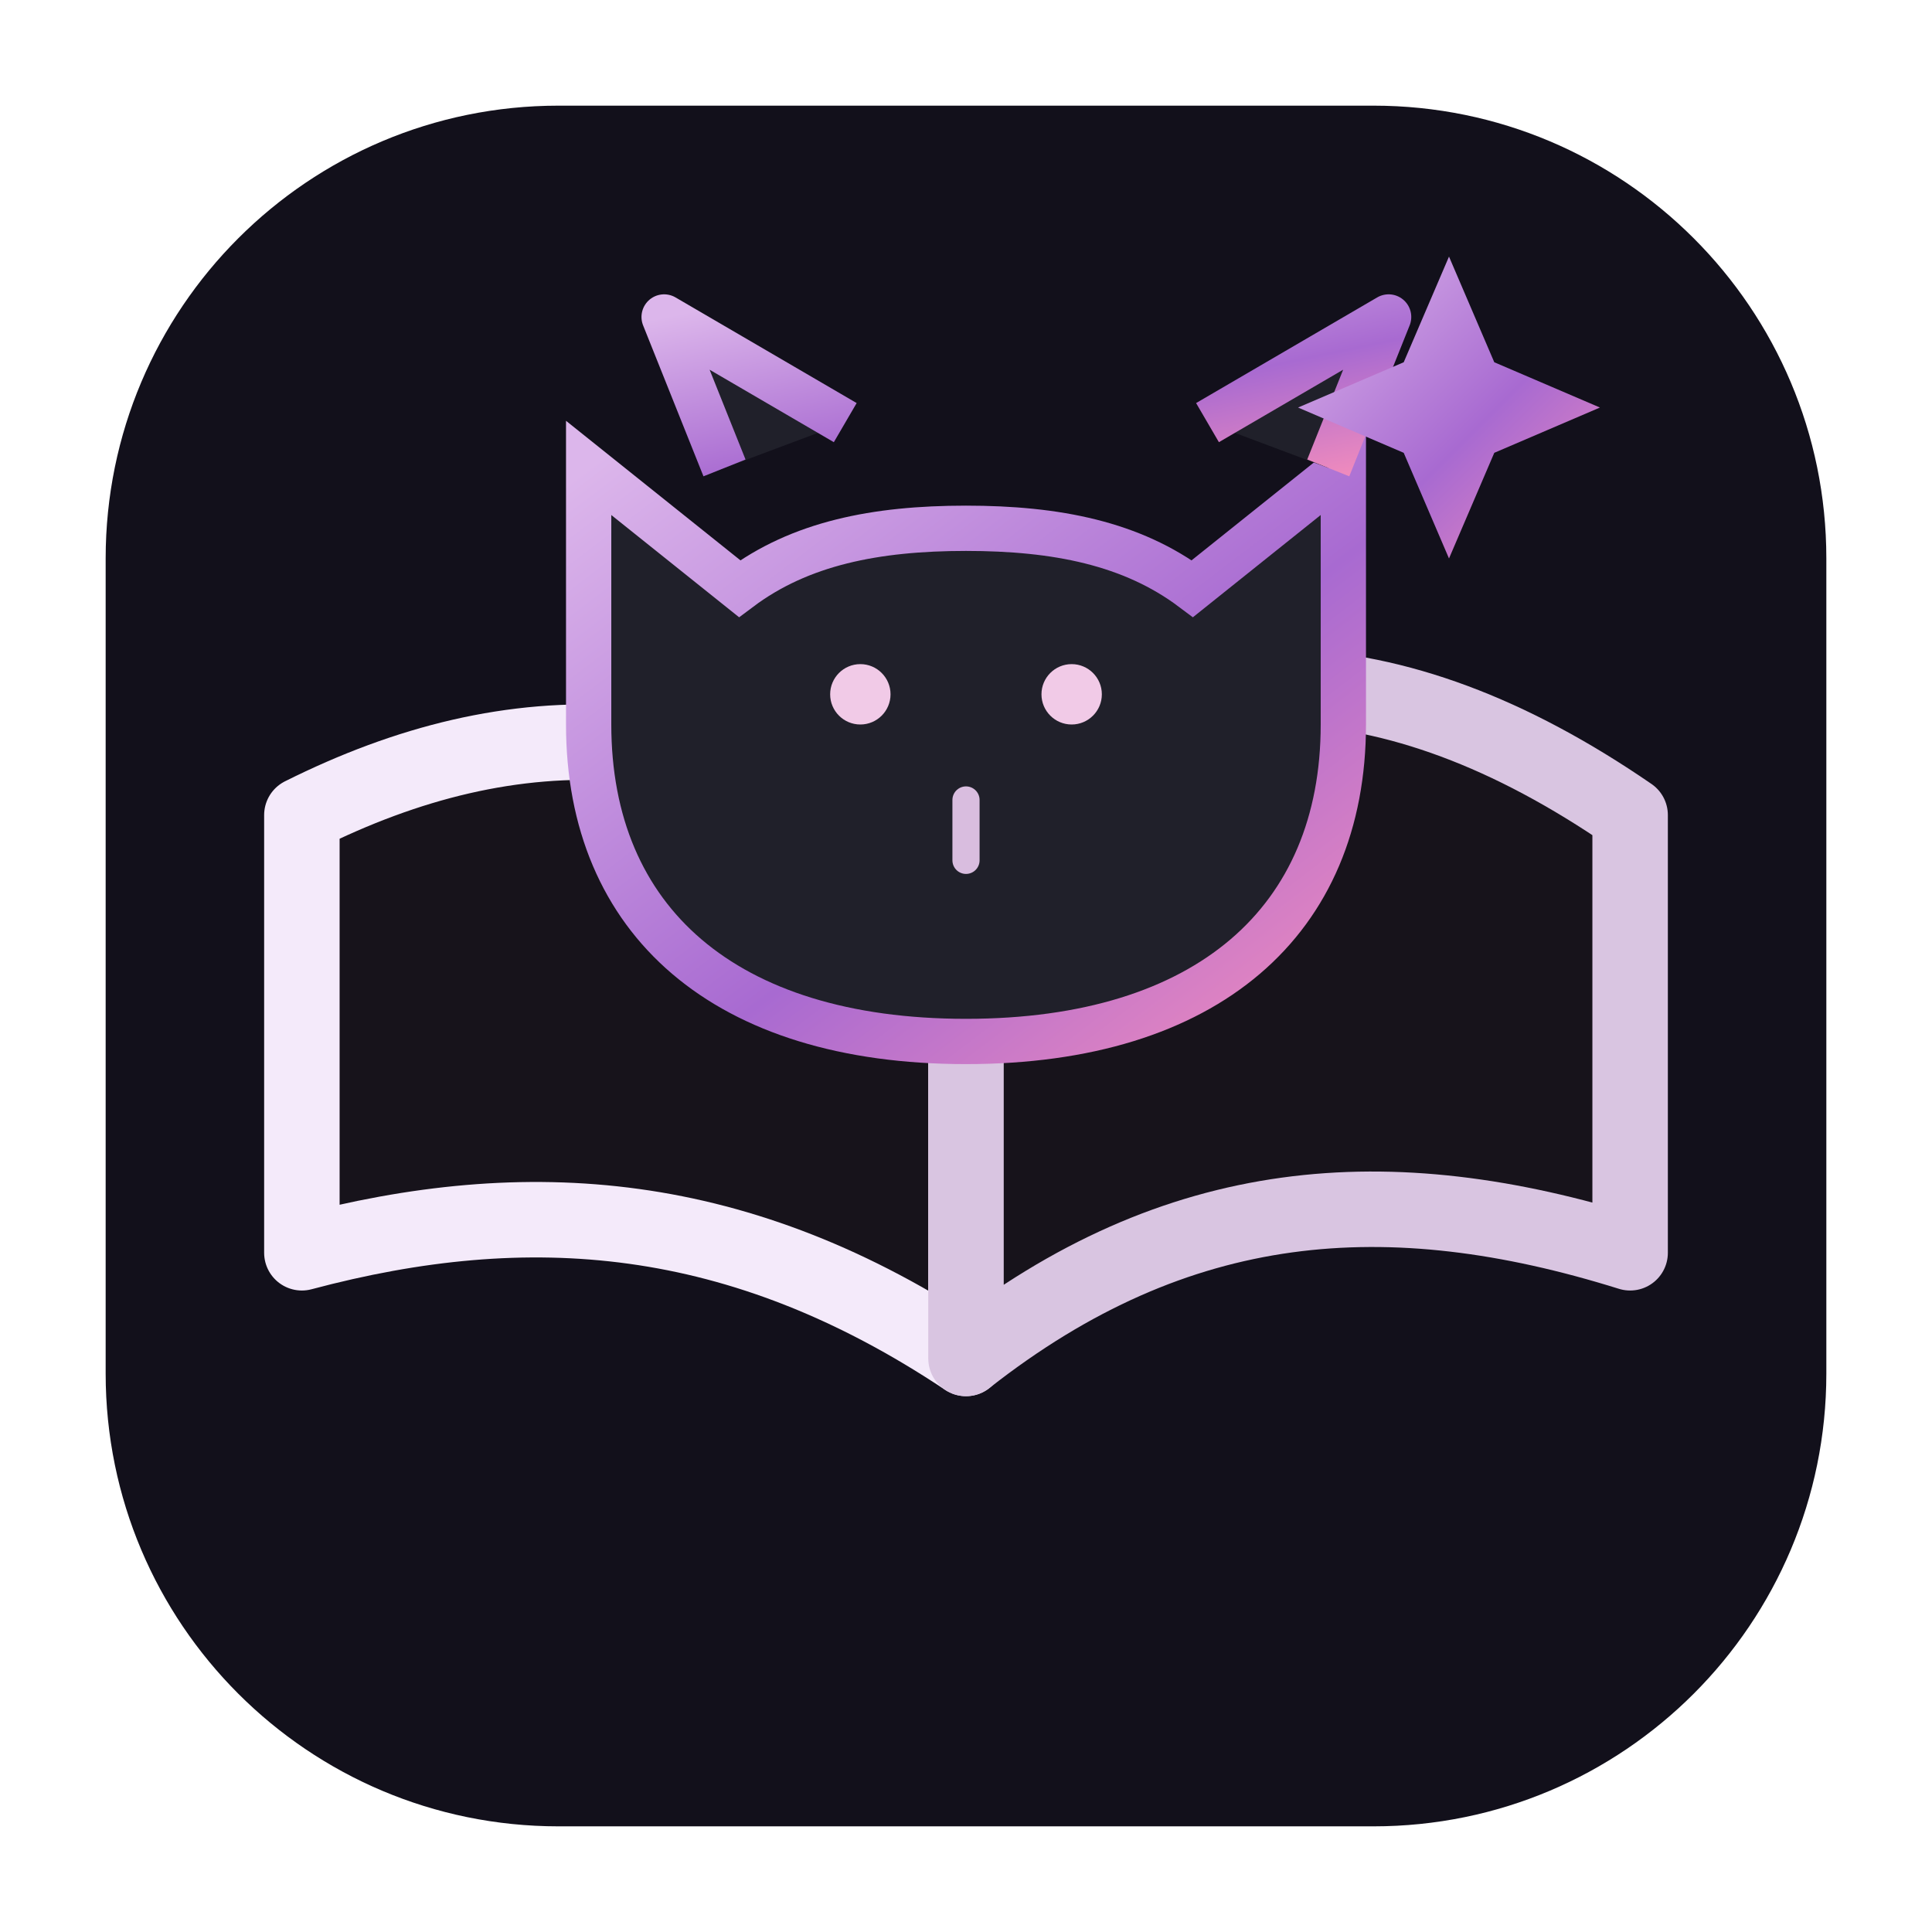
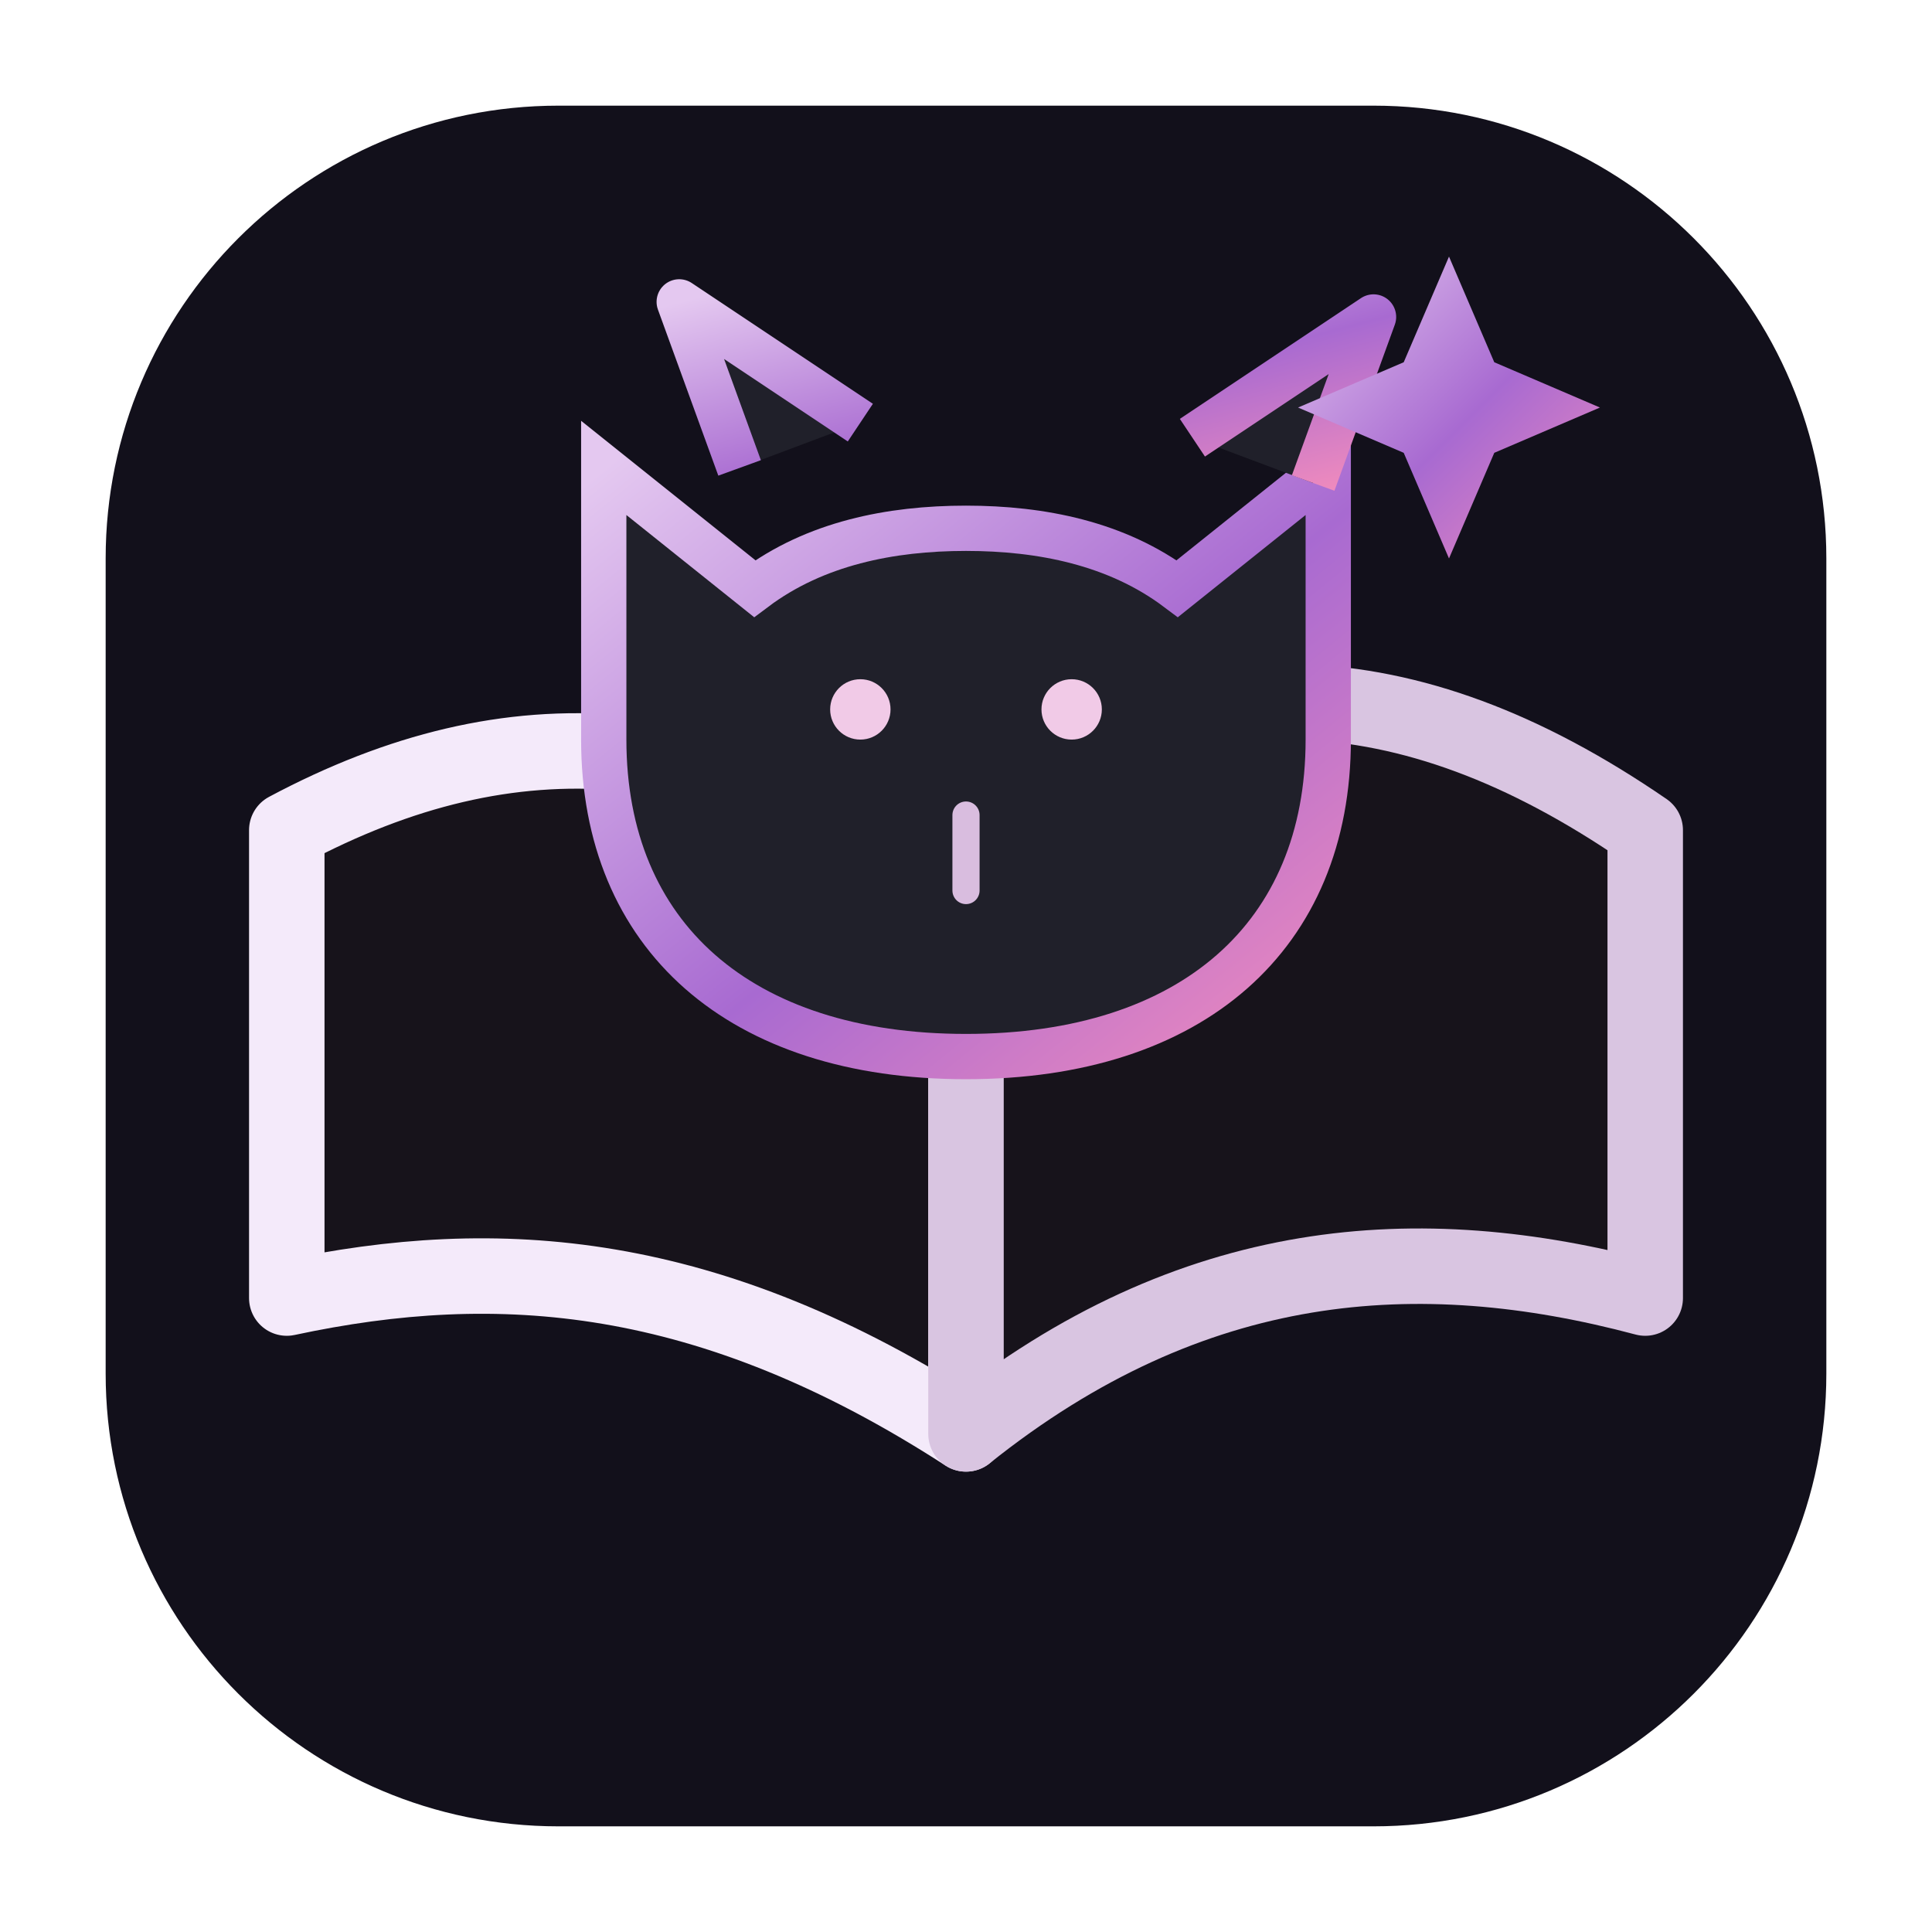
<svg xmlns="http://www.w3.org/2000/svg" viewBox="0 0 128 128" role="img" aria-label="روايات خيالية">
  <defs>
    <linearGradient id="a" x1="0" y1="0" x2="1" y2="1">
-       <stop stop-color="#dcb6eb" />
-       <stop offset=".58" stop-color="#a86ad1" />
+       <stop stop-color="#e4c8f0" />
+       <stop offset=".55" stop-color="#a86ad1" />
      <stop offset="1" stop-color="#f08bbd" />
    </linearGradient>
  </defs>
  <rect x="7" y="7" width="114" height="114" rx="30" fill="#12101b" />
-   <path d="M20 83V54c14-7 28-7 44 4v32C49 80 35 79 20 83Z" fill="#17131b" stroke="#f4eafa" stroke-width="5" stroke-linejoin="round" />
-   <path d="M108 83V54c-16-11-30-11-44-2v38c14-11 28-12 44-7Z" fill="#17131b" stroke="#d9c5e1" stroke-width="5" stroke-linejoin="round" />
-   <path d="M64 57v35" stroke="url(#a)" stroke-width="4" stroke-linecap="round" />
-   <path d="M39 48V31l10 8c4-3 9-4 15-4s11 1 15 4l10-8v17c0 13-9 21-25 21S39 61 39 48Z" fill="#20202a" stroke="url(#a)" stroke-width="3" />
-   <path d="M48 31l-4-10 12 7M80 28l12-7-4 10" fill="#20202a" stroke="url(#a)" stroke-width="3" stroke-linejoin="round" />
-   <circle cx="57" cy="46" r="2" fill="#f1cae7" />
-   <circle cx="71" cy="46" r="2" fill="#f1cae7" />
-   <path d="M64 53v4" stroke="#d9bddf" stroke-width="1.8" stroke-linecap="round" />
+   <path d="M19 86V55c15-8 29-7 45 4v36c-17-11-31-12-45-9Z" fill="#17131b" stroke="#f4eafa" stroke-width="5" stroke-linejoin="round" />
+   <path d="M109 86V55c-16-11-30-11-45-2v42c15-12 30-13 45-9Z" fill="#17131b" stroke="#d9c5e1" stroke-width="5" stroke-linejoin="round" />
+   <path d="M64 58v38" stroke="url(#a)" stroke-width="4" stroke-linecap="round" />
+   <path d="M40 49V31l10 8c4-3 9-4 14-4s10 1 14 4l10-8v18c0 13-9 21-24 21S40 62 40 49Z" fill="#20202a" stroke="url(#a)" stroke-width="3" />
+   <path d="M49 31l-4-11 12 8M79 29l12-8-4 11" fill="#20202a" stroke="url(#a)" stroke-width="3" stroke-linejoin="round" />
+   <circle cx="57" cy="47" r="2" fill="#f1cae7" />
+   <circle cx="71" cy="47" r="2" fill="#f1cae7" />
+   <path d="M64 54v5" stroke="#d9bddf" stroke-width="1.8" stroke-linecap="round" />
  <path d="M96 17l3 7 7 3-7 3-3 7-3-7-7-3 7-3Z" fill="url(#a)" />
</svg>
